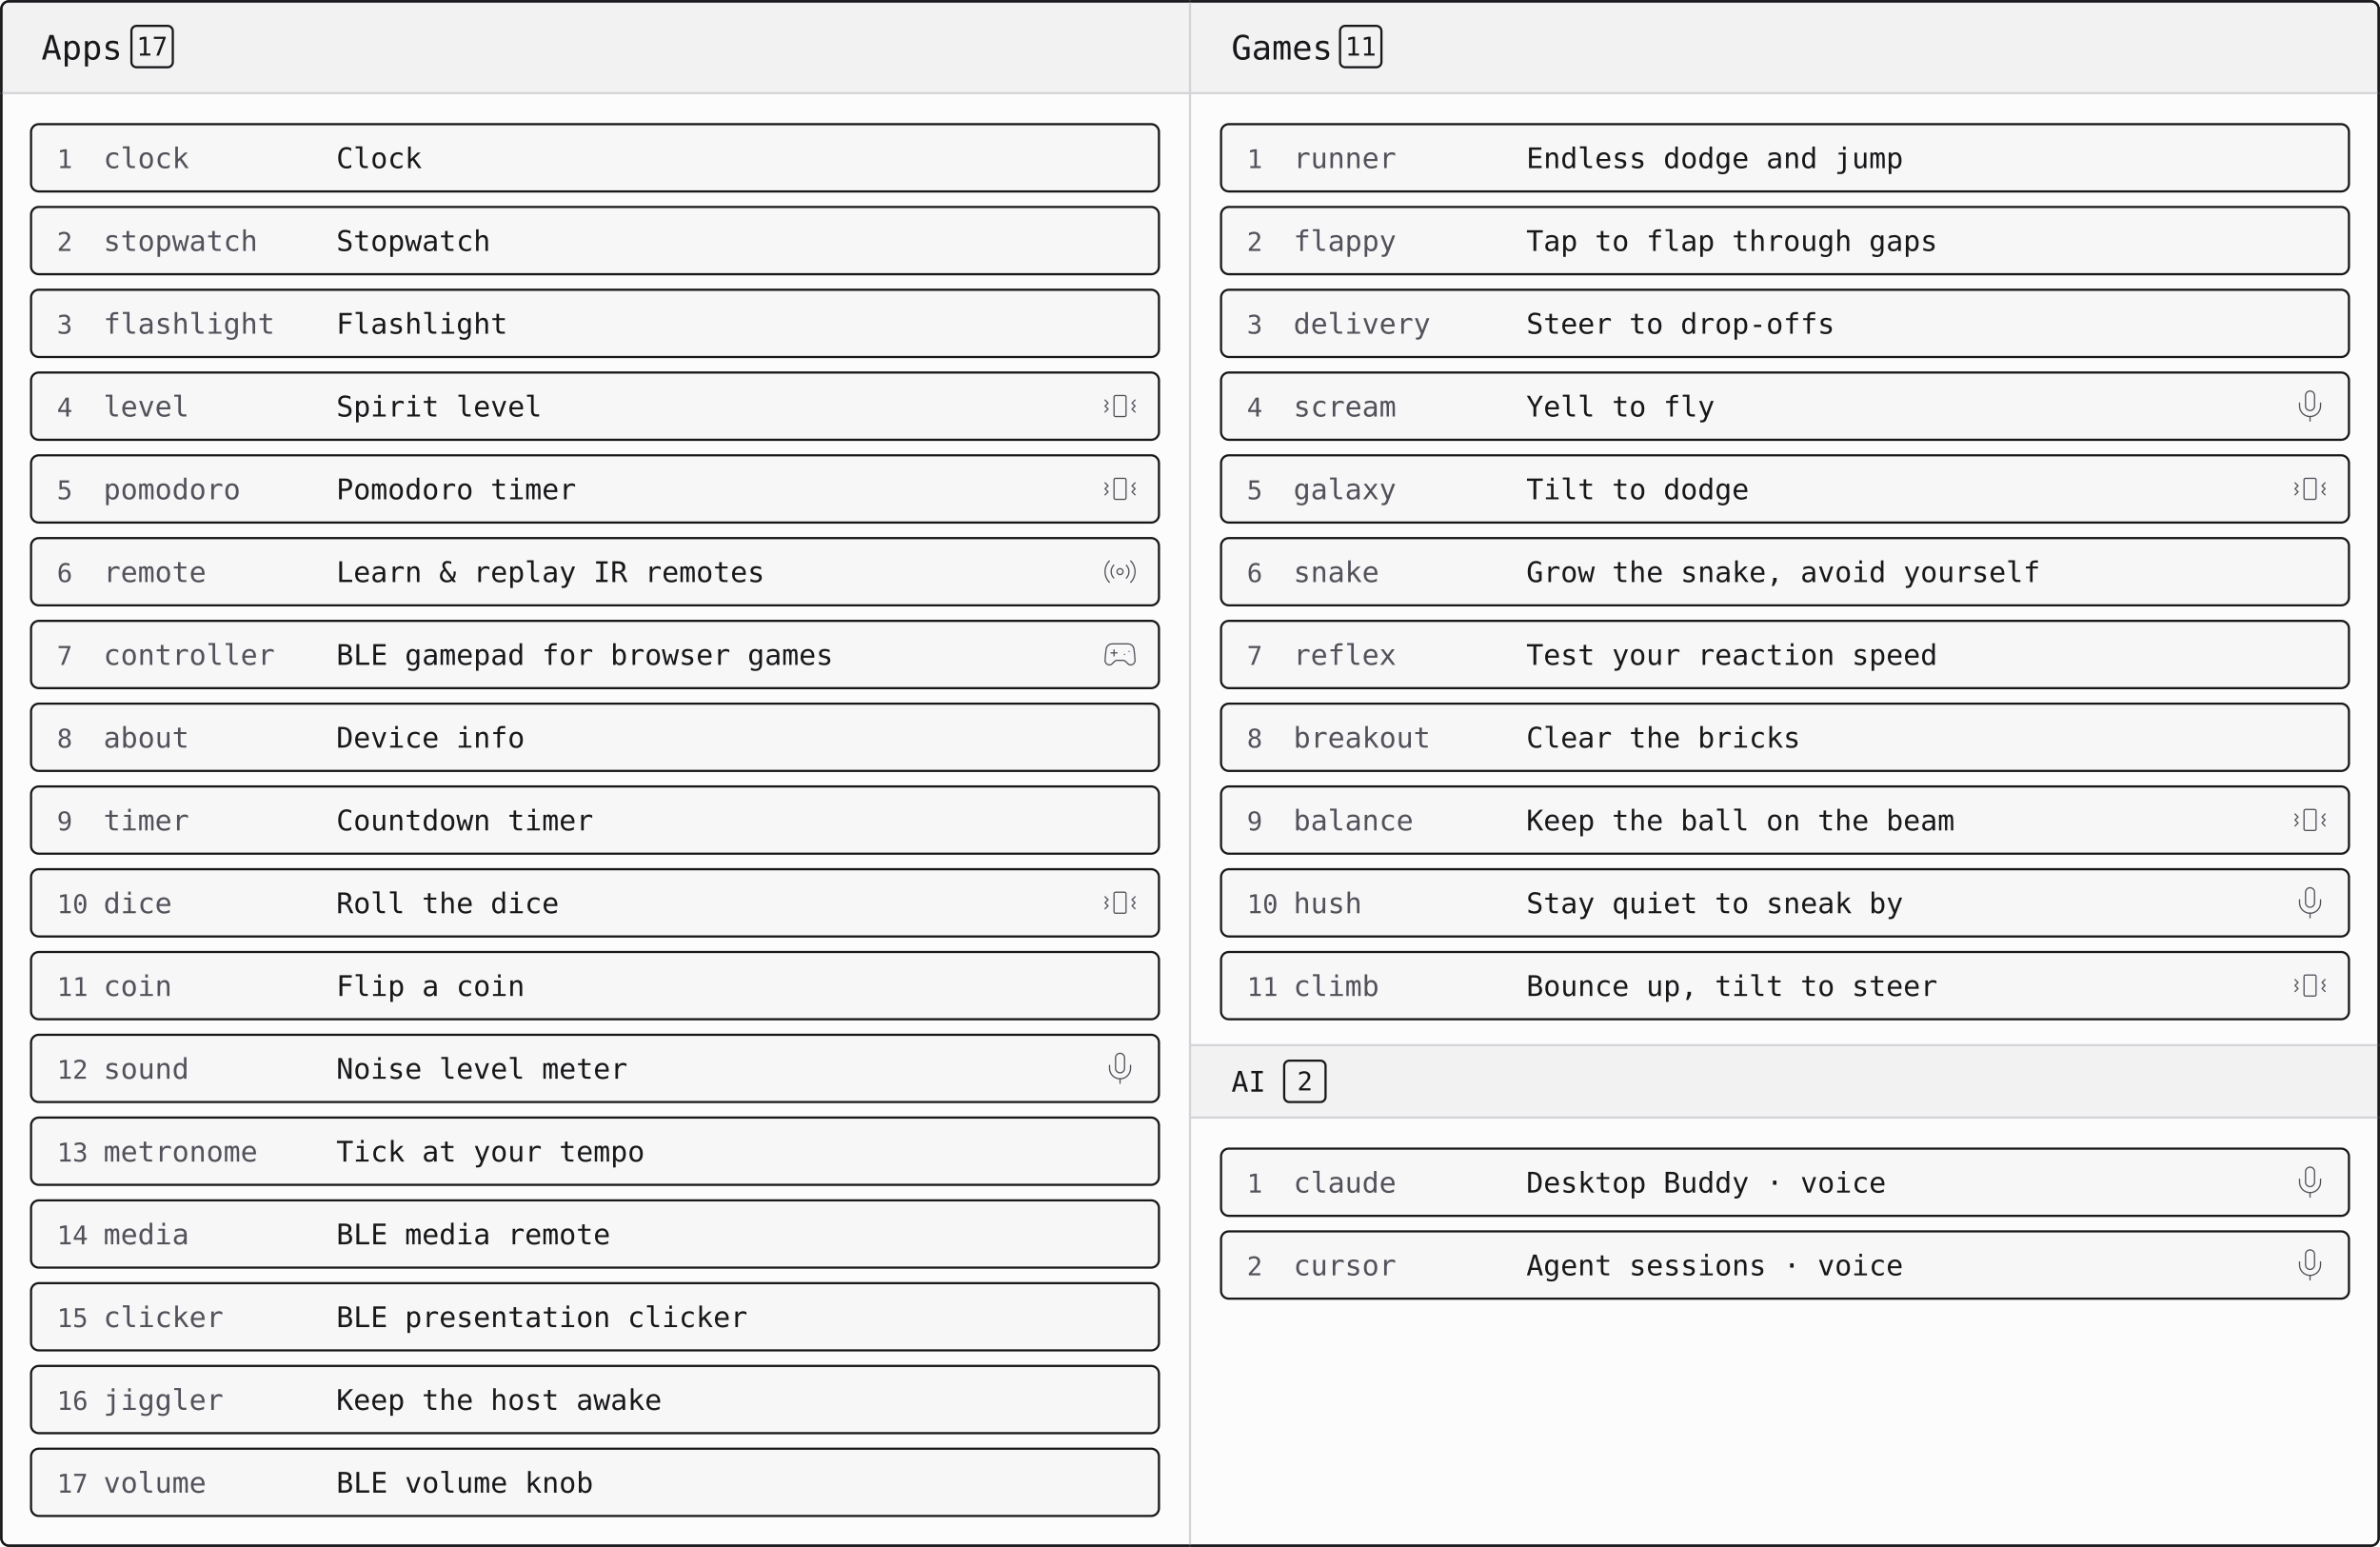
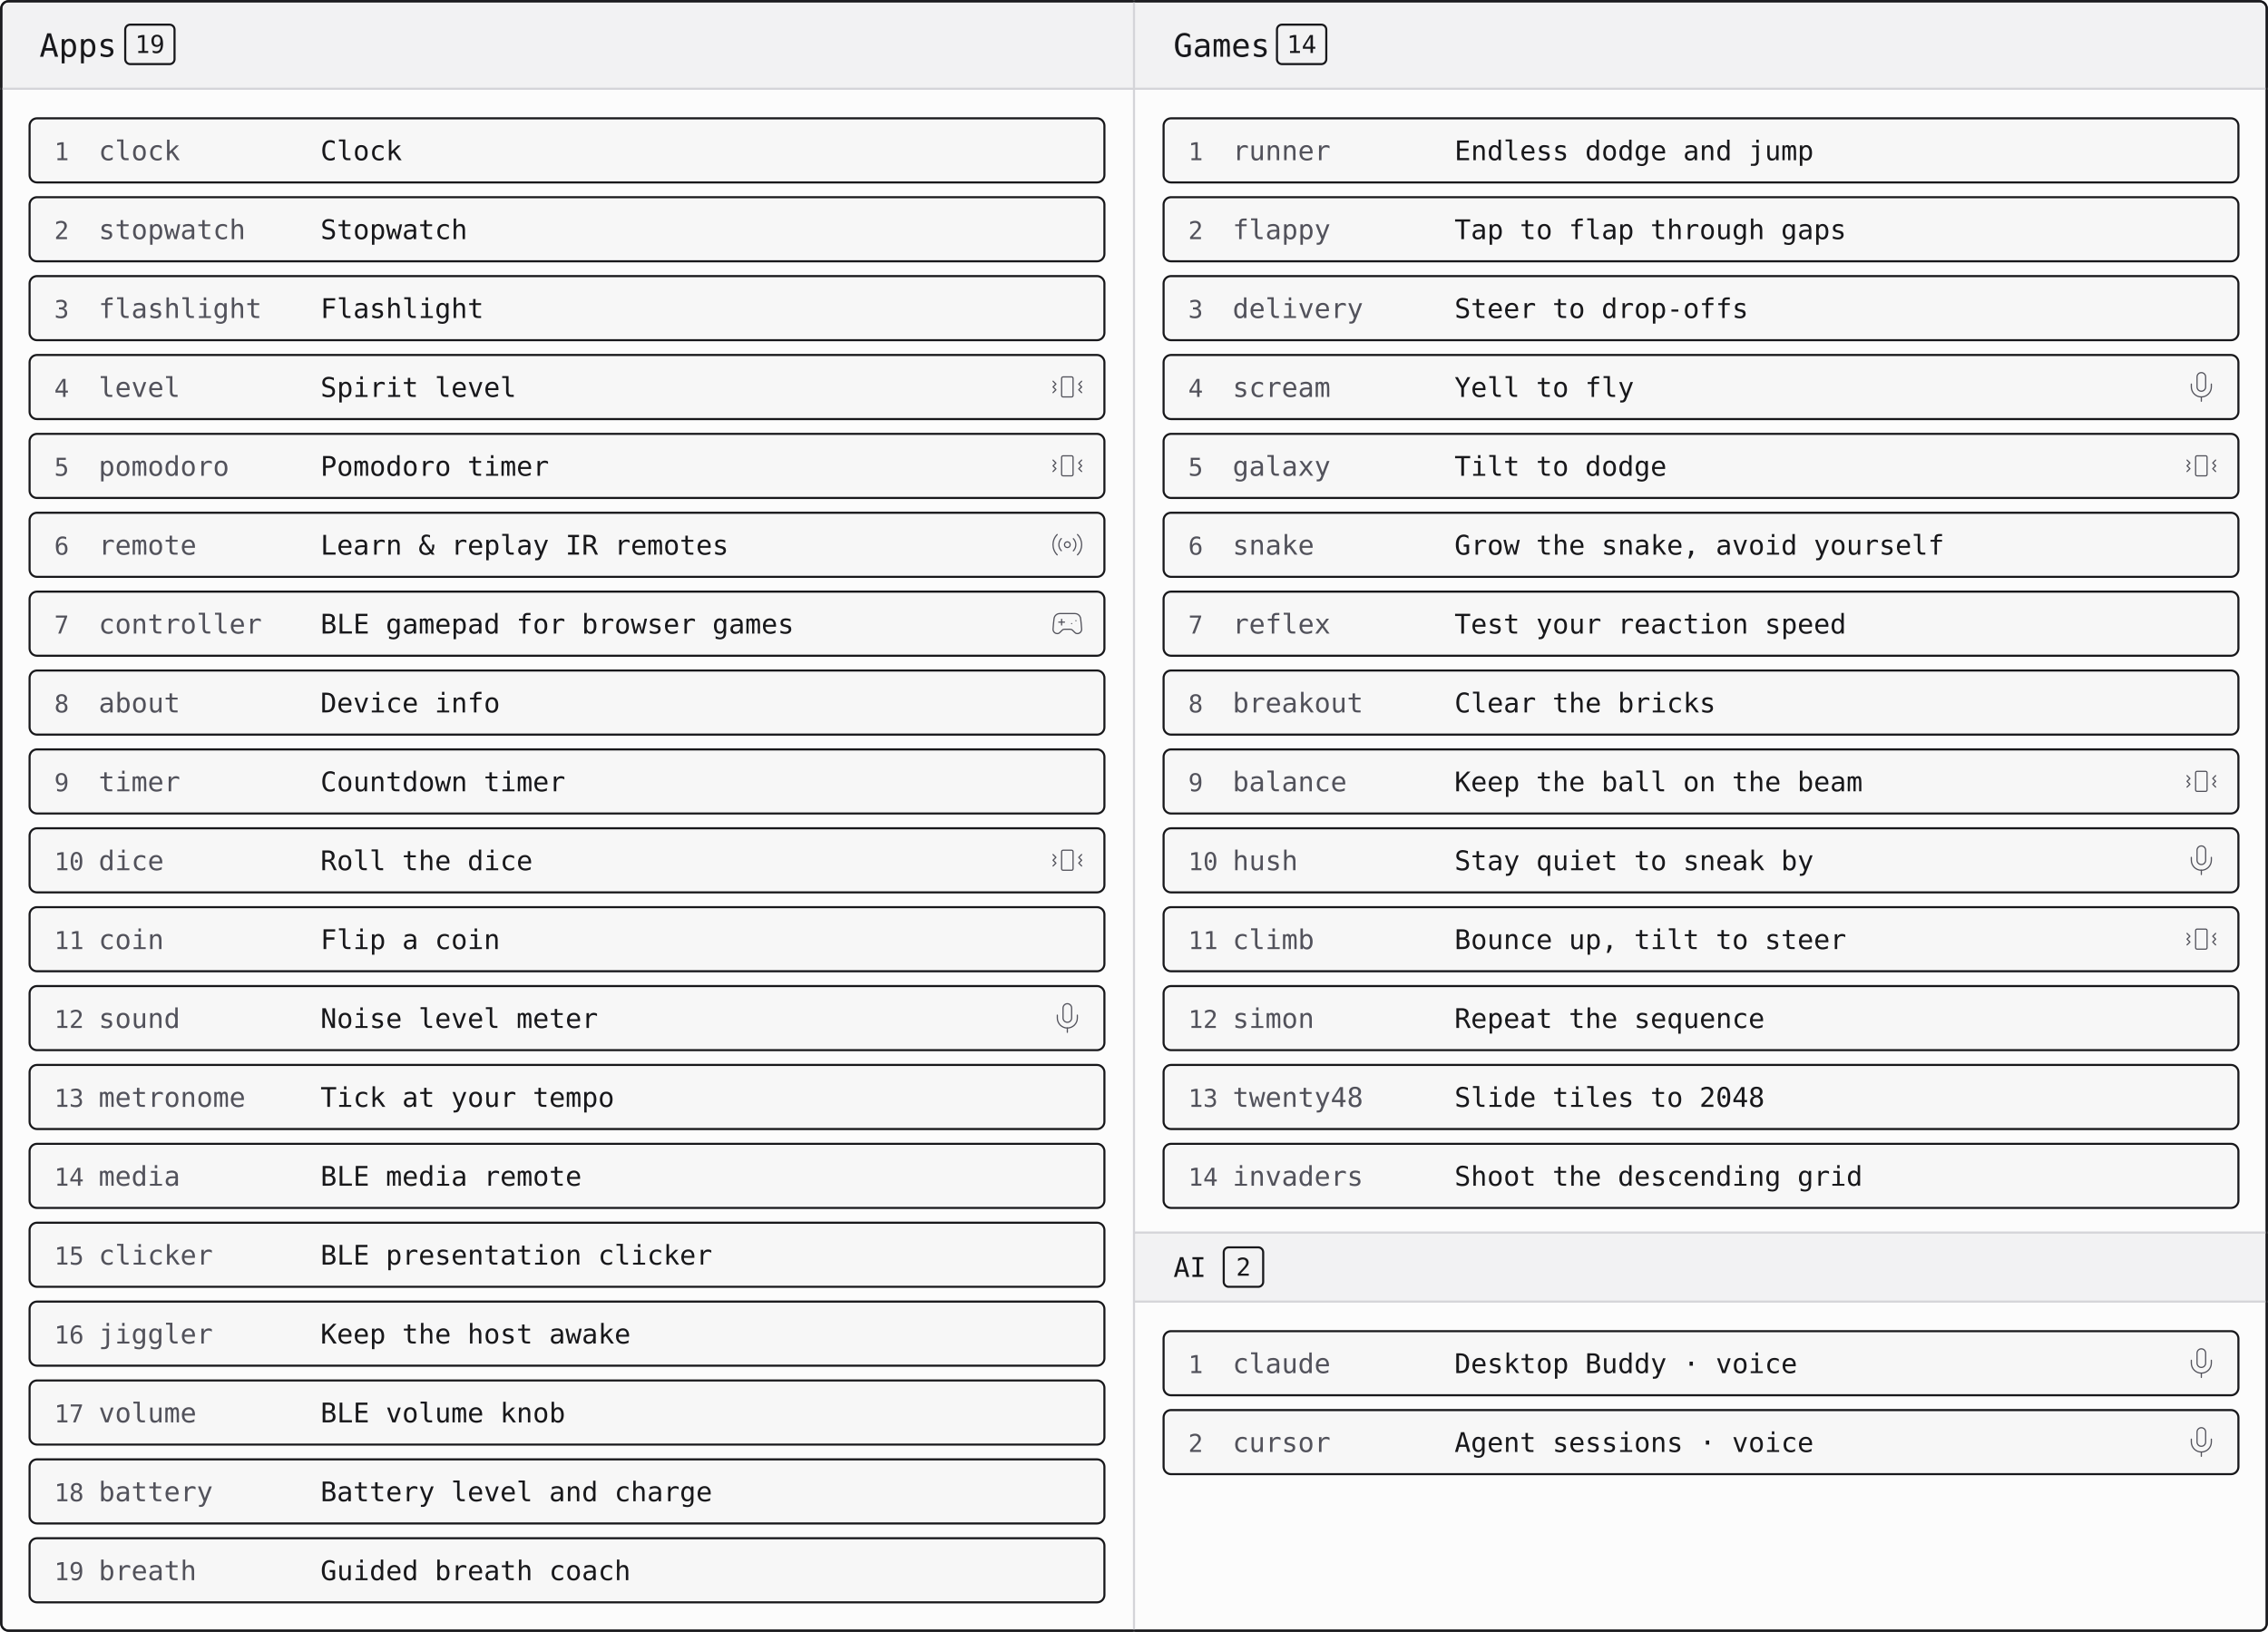
- <svg xmlns="http://www.w3.org/2000/svg" width="920" height="598" viewBox="0 0 920 598" role="img" aria-label="Apps, games, and AI catalog">
+ <svg xmlns="http://www.w3.org/2000/svg" width="920" height="662" viewBox="0 0 920 662" role="img" aria-label="Apps, games, and AI catalog">
  <style>
    text { font-family: ui-monospace, "SF Mono", Menlo, Consolas, monospace; }
    rect, path, line, circle { stroke-width: 0.85; }
    .panel { fill: rgba(24, 24, 27, 0.015); stroke: #18181b; }
    .bar-t { fill: rgba(24, 24, 27, 0.04); stroke: none; }
    .grid { stroke: #d4d4d8; }
    .head { font-size: 13px; font-weight: 500; fill: #18181b; }
    .sub { font-size: 11px; font-weight: 500; fill: #18181b; }
    .badge { fill: none; stroke: #18181b; }
    .badge-t { font-size: 10px; fill: #18181b; }
    .row { fill: rgba(24, 24, 27, 0.02); stroke: #18181b; }
    .idx { font-size: 10px; fill: #52525b; }
    .id { font-size: 11px; fill: #52525b; }
    .lbl { font-size: 11px; fill: #18181b; }
    .ico { fill: none; stroke: #52525b; stroke-width: 1.5; stroke-linecap: round; stroke-linejoin: round; }
  </style>
-   <rect class="panel" x="0.5" y="0.5" width="919" height="597" rx="3" />
-   <path class="bar-t" d="M0,3 A3,3 0 0 1 3,0 H457.0 A3,3 0 0 1 460.0,3 V36 H0 Z" />
+   <rect class="panel" x="0.5" y="0.5" width="919" height="661" rx="3" />
+   <path class="bar-t" d="M0,3 A3,3 0 0 1 3,0 H460.0 A3,3 0 0 1 460.0,3 V36 H0 Z" />
  <line class="grid" x1="0" y1="36" x2="460.0" y2="36" />
  <text class="head" x="16" y="23">Apps</text>
-   <rect class="badge" x="50.8" y="10.0" width="16" height="16" rx="2" />
-   <text class="badge-t" x="58.8" y="21.5" text-anchor="middle">17</text>
-   <rect class="row" x="12" y="48" width="436.0" height="26" rx="3" />
-   <text class="idx" x="22" y="65">1</text>
-   <text class="id" x="40" y="65">clock</text>
-   <text class="lbl" x="130" y="65">Clock</text>
-   <rect class="row" x="12" y="80" width="436.0" height="26" rx="3" />
-   <text class="idx" x="22" y="97">2</text>
-   <text class="id" x="40" y="97">stopwatch</text>
-   <text class="lbl" x="130" y="97">Stopwatch</text>
-   <rect class="row" x="12" y="112" width="436.0" height="26" rx="3" />
-   <text class="idx" x="22" y="129">3</text>
-   <text class="id" x="40" y="129">flashlight</text>
-   <text class="lbl" x="130" y="129">Flashlight</text>
-   <rect class="row" x="12" y="144" width="436.0" height="26" rx="3" />
-   <text class="idx" x="22" y="161">4</text>
-   <text class="id" x="40" y="161">level</text>
-   <text class="lbl" x="130" y="161">Spirit level</text>
+   <rect class="badge" x="50.8" y="10.0" width="20" height="16" rx="2" />
+   <text class="badge-t" x="60.8" y="21.5" text-anchor="middle">19</text>
+   <rect class="row" x="12.0" y="48" width="436.0" height="26" rx="3" />
+   <text class="idx" x="22.0" y="65">1</text>
+   <text class="id" x="40.0" y="65">clock</text>
+   <text class="lbl" x="130.0" y="65">Clock</text>
+   <rect class="row" x="12.0" y="80" width="436.0" height="26" rx="3" />
+   <text class="idx" x="22.0" y="97">2</text>
+   <text class="id" x="40.0" y="97">stopwatch</text>
+   <text class="lbl" x="130.0" y="97">Stopwatch</text>
+   <rect class="row" x="12.0" y="112" width="436.0" height="26" rx="3" />
+   <text class="idx" x="22.0" y="129">3</text>
+   <text class="id" x="40.0" y="129">flashlight</text>
+   <text class="lbl" x="130.0" y="129">Flashlight</text>
+   <rect class="row" x="12.0" y="144" width="436.0" height="26" rx="3" />
+   <text class="idx" x="22.0" y="161">4</text>
+   <text class="id" x="40.0" y="161">level</text>
+   <text class="lbl" x="130.0" y="161">Spirit level</text>
  <g class="ico" transform="translate(426.0,150) scale(0.58)">
    <path d="m2 8 2 2-2 2 2 2-2 2" />
    <path d="m22 8-2 2 2 2-2 2 2 2" />
    <rect width="8" height="14" x="8" y="5" rx="1" />
  </g>
-   <rect class="row" x="12" y="176" width="436.0" height="26" rx="3" />
-   <text class="idx" x="22" y="193">5</text>
-   <text class="id" x="40" y="193">pomodoro</text>
-   <text class="lbl" x="130" y="193">Pomodoro timer</text>
+   <rect class="row" x="12.0" y="176" width="436.0" height="26" rx="3" />
+   <text class="idx" x="22.0" y="193">5</text>
+   <text class="id" x="40.0" y="193">pomodoro</text>
+   <text class="lbl" x="130.0" y="193">Pomodoro timer</text>
  <g class="ico" transform="translate(426.0,182) scale(0.58)">
    <path d="m2 8 2 2-2 2 2 2-2 2" />
    <path d="m22 8-2 2 2 2-2 2 2 2" />
    <rect width="8" height="14" x="8" y="5" rx="1" />
  </g>
-   <rect class="row" x="12" y="208" width="436.0" height="26" rx="3" />
-   <text class="idx" x="22" y="225">6</text>
-   <text class="id" x="40" y="225">remote</text>
-   <text class="lbl" x="130" y="225">Learn &amp; replay IR remotes</text>
+   <rect class="row" x="12.0" y="208" width="436.0" height="26" rx="3" />
+   <text class="idx" x="22.0" y="225">6</text>
+   <text class="id" x="40.0" y="225">remote</text>
+   <text class="lbl" x="130.0" y="225">Learn &amp; replay IR remotes</text>
  <g class="ico" transform="translate(426.0,214) scale(0.58)">
    <path d="M4.9 19.1C1 15.2 1 8.8 4.9 4.9" />
    <path d="M7.8 16.2c-2.3-2.3-2.3-6.1 0-8.5" />
    <circle cx="12" cy="12" r="2" />
    <path d="M16.2 7.8c2.3 2.3 2.3 6.1 0 8.5" />
    <path d="M19.1 4.9C23 8.8 23 15.2 19.1 19.1" />
  </g>
-   <rect class="row" x="12" y="240" width="436.0" height="26" rx="3" />
-   <text class="idx" x="22" y="257">7</text>
-   <text class="id" x="40" y="257">controller</text>
-   <text class="lbl" x="130" y="257">BLE gamepad for browser games</text>
+   <rect class="row" x="12.0" y="240" width="436.0" height="26" rx="3" />
+   <text class="idx" x="22.0" y="257">7</text>
+   <text class="id" x="40.0" y="257">controller</text>
+   <text class="lbl" x="130.0" y="257">BLE gamepad for browser games</text>
  <g class="ico" transform="translate(426.0,246) scale(0.58)">
    <line x1="6" x2="10" y1="11" y2="11" />
    <line x1="8" x2="8" y1="9" y2="13" />
    <line x1="15" x2="15.01" y1="12" y2="12" />
    <line x1="18" x2="18.01" y1="10" y2="10" />
    <path d="M17.32 5H6.68a4 4 0 0 0-3.978 3.59c-.006.052-.01.101-.017.152C2.604 9.416 2 14.456 2 16a3 3 0 0 0 3 3c1 0 1.5-.5 2-1l1.414-1.414A2 2 0 0 1 9.828 16h4.344a2 2 0 0 1 1.414.586L17 18c.5.5 1 1 2 1a3 3 0 0 0 3-3c0-1.545-.604-6.584-.685-7.258-.007-.05-.011-.1-.017-.151A4 4 0 0 0 17.32 5z" />
  </g>
-   <rect class="row" x="12" y="272" width="436.0" height="26" rx="3" />
-   <text class="idx" x="22" y="289">8</text>
-   <text class="id" x="40" y="289">about</text>
-   <text class="lbl" x="130" y="289">Device info</text>
-   <rect class="row" x="12" y="304" width="436.0" height="26" rx="3" />
-   <text class="idx" x="22" y="321">9</text>
-   <text class="id" x="40" y="321">timer</text>
-   <text class="lbl" x="130" y="321">Countdown timer</text>
-   <rect class="row" x="12" y="336" width="436.0" height="26" rx="3" />
-   <text class="idx" x="22" y="353">10</text>
-   <text class="id" x="40" y="353">dice</text>
-   <text class="lbl" x="130" y="353">Roll the dice</text>
+   <rect class="row" x="12.0" y="272" width="436.0" height="26" rx="3" />
+   <text class="idx" x="22.0" y="289">8</text>
+   <text class="id" x="40.0" y="289">about</text>
+   <text class="lbl" x="130.0" y="289">Device info</text>
+   <rect class="row" x="12.0" y="304" width="436.0" height="26" rx="3" />
+   <text class="idx" x="22.0" y="321">9</text>
+   <text class="id" x="40.0" y="321">timer</text>
+   <text class="lbl" x="130.0" y="321">Countdown timer</text>
+   <rect class="row" x="12.0" y="336" width="436.0" height="26" rx="3" />
+   <text class="idx" x="22.0" y="353">10</text>
+   <text class="id" x="40.0" y="353">dice</text>
+   <text class="lbl" x="130.0" y="353">Roll the dice</text>
  <g class="ico" transform="translate(426.0,342) scale(0.58)">
    <path d="m2 8 2 2-2 2 2 2-2 2" />
    <path d="m22 8-2 2 2 2-2 2 2 2" />
    <rect width="8" height="14" x="8" y="5" rx="1" />
  </g>
-   <rect class="row" x="12" y="368" width="436.0" height="26" rx="3" />
-   <text class="idx" x="22" y="385">11</text>
-   <text class="id" x="40" y="385">coin</text>
-   <text class="lbl" x="130" y="385">Flip a coin</text>
-   <rect class="row" x="12" y="400" width="436.0" height="26" rx="3" />
-   <text class="idx" x="22" y="417">12</text>
-   <text class="id" x="40" y="417">sound</text>
-   <text class="lbl" x="130" y="417">Noise level meter</text>
+   <rect class="row" x="12.0" y="368" width="436.0" height="26" rx="3" />
+   <text class="idx" x="22.0" y="385">11</text>
+   <text class="id" x="40.0" y="385">coin</text>
+   <text class="lbl" x="130.0" y="385">Flip a coin</text>
+   <rect class="row" x="12.0" y="400" width="436.0" height="26" rx="3" />
+   <text class="idx" x="22.0" y="417">12</text>
+   <text class="id" x="40.0" y="417">sound</text>
+   <text class="lbl" x="130.0" y="417">Noise level meter</text>
  <g class="ico" transform="translate(426.0,406) scale(0.58)">
    <path d="M12 2a3 3 0 0 0-3 3v7a3 3 0 0 0 6 0V5a3 3 0 0 0-3-3Z" />
    <path d="M19 10v2a7 7 0 0 1-14 0v-2" />
    <line x1="12" x2="12" y1="19" y2="22" />
  </g>
-   <rect class="row" x="12" y="432" width="436.0" height="26" rx="3" />
-   <text class="idx" x="22" y="449">13</text>
-   <text class="id" x="40" y="449">metronome</text>
-   <text class="lbl" x="130" y="449">Tick at your tempo</text>
-   <rect class="row" x="12" y="464" width="436.0" height="26" rx="3" />
-   <text class="idx" x="22" y="481">14</text>
-   <text class="id" x="40" y="481">media</text>
-   <text class="lbl" x="130" y="481">BLE media remote</text>
-   <rect class="row" x="12" y="496" width="436.0" height="26" rx="3" />
-   <text class="idx" x="22" y="513">15</text>
-   <text class="id" x="40" y="513">clicker</text>
-   <text class="lbl" x="130" y="513">BLE presentation clicker</text>
-   <rect class="row" x="12" y="528" width="436.0" height="26" rx="3" />
-   <text class="idx" x="22" y="545">16</text>
-   <text class="id" x="40" y="545">jiggler</text>
-   <text class="lbl" x="130" y="545">Keep the host awake</text>
-   <rect class="row" x="12" y="560" width="436.0" height="26" rx="3" />
-   <text class="idx" x="22" y="577">17</text>
-   <text class="id" x="40" y="577">volume</text>
-   <text class="lbl" x="130" y="577">BLE volume knob</text>
-   <path class="bar-t" d="M460.0,3 A3,3 0 0 1 463.0,0 H917.0 A3,3 0 0 1 920.0,3 V36 H460.0 Z" />
-   <line class="grid" x1="460.0" y1="36" x2="920.0" y2="36" />
+   <rect class="row" x="12.0" y="432" width="436.0" height="26" rx="3" />
+   <text class="idx" x="22.0" y="449">13</text>
+   <text class="id" x="40.0" y="449">metronome</text>
+   <text class="lbl" x="130.0" y="449">Tick at your tempo</text>
+   <rect class="row" x="12.0" y="464" width="436.0" height="26" rx="3" />
+   <text class="idx" x="22.0" y="481">14</text>
+   <text class="id" x="40.0" y="481">media</text>
+   <text class="lbl" x="130.0" y="481">BLE media remote</text>
+   <rect class="row" x="12.0" y="496" width="436.0" height="26" rx="3" />
+   <text class="idx" x="22.0" y="513">15</text>
+   <text class="id" x="40.0" y="513">clicker</text>
+   <text class="lbl" x="130.0" y="513">BLE presentation clicker</text>
+   <rect class="row" x="12.0" y="528" width="436.0" height="26" rx="3" />
+   <text class="idx" x="22.0" y="545">16</text>
+   <text class="id" x="40.0" y="545">jiggler</text>
+   <text class="lbl" x="130.0" y="545">Keep the host awake</text>
+   <rect class="row" x="12.0" y="560" width="436.0" height="26" rx="3" />
+   <text class="idx" x="22.0" y="577">17</text>
+   <text class="id" x="40.0" y="577">volume</text>
+   <text class="lbl" x="130.0" y="577">BLE volume knob</text>
+   <rect class="row" x="12.0" y="592" width="436.0" height="26" rx="3" />
+   <text class="idx" x="22.0" y="609">18</text>
+   <text class="id" x="40.0" y="609">battery</text>
+   <text class="lbl" x="130.0" y="609">Battery level and charge</text>
+   <rect class="row" x="12.0" y="624" width="436.0" height="26" rx="3" />
+   <text class="idx" x="22.0" y="641">19</text>
+   <text class="id" x="40.0" y="641">breath</text>
+   <text class="lbl" x="130.0" y="641">Guided breath coach</text>
+   <path class="bar-t" d="M460.0,3 A3,3 0 0 1 463.0,0 H917 A3,3 0 0 1 920,3 V36 H460.0 Z" />
+   <line class="grid" x1="460.0" y1="36" x2="920" y2="36" />
  <text class="head" x="476.0" y="23">Games</text>
-   <rect class="badge" x="518.0" y="10.0" width="16" height="16" rx="2" />
-   <text class="badge-t" x="526.0" y="21.5" text-anchor="middle">11</text>
+   <rect class="badge" x="518.0" y="10.0" width="20" height="16" rx="2" />
+   <text class="badge-t" x="528.0" y="21.5" text-anchor="middle">14</text>
  <rect class="row" x="472.0" y="48" width="436.0" height="26" rx="3" />
  <text class="idx" x="482.0" y="65">1</text>
  <text class="id" x="500.0" y="65">runner</text>
  <text class="lbl" x="590.0" y="65">Endless dodge and jump</text>
  <rect class="row" x="472.0" y="80" width="436.0" height="26" rx="3" />
  <text class="idx" x="482.0" y="97">2</text>
  <text class="id" x="500.0" y="97">flappy</text>
  <text class="lbl" x="590.0" y="97">Tap to flap through gaps</text>
  <rect class="row" x="472.0" y="112" width="436.0" height="26" rx="3" />
  <text class="idx" x="482.0" y="129">3</text>
  <text class="id" x="500.0" y="129">delivery</text>
  <text class="lbl" x="590.0" y="129">Steer to drop-offs</text>
  <rect class="row" x="472.0" y="144" width="436.0" height="26" rx="3" />
  <text class="idx" x="482.0" y="161">4</text>
  <text class="id" x="500.0" y="161">scream</text>
  <text class="lbl" x="590.0" y="161">Yell to fly</text>
  <g class="ico" transform="translate(886.0,150) scale(0.58)">
    <path d="M12 2a3 3 0 0 0-3 3v7a3 3 0 0 0 6 0V5a3 3 0 0 0-3-3Z" />
    <path d="M19 10v2a7 7 0 0 1-14 0v-2" />
    <line x1="12" x2="12" y1="19" y2="22" />
  </g>
  <rect class="row" x="472.0" y="176" width="436.0" height="26" rx="3" />
  <text class="idx" x="482.0" y="193">5</text>
  <text class="id" x="500.0" y="193">galaxy</text>
  <text class="lbl" x="590.0" y="193">Tilt to dodge</text>
  <g class="ico" transform="translate(886.0,182) scale(0.58)">
    <path d="m2 8 2 2-2 2 2 2-2 2" />
    <path d="m22 8-2 2 2 2-2 2 2 2" />
    <rect width="8" height="14" x="8" y="5" rx="1" />
  </g>
  <rect class="row" x="472.0" y="208" width="436.0" height="26" rx="3" />
  <text class="idx" x="482.0" y="225">6</text>
  <text class="id" x="500.0" y="225">snake</text>
  <text class="lbl" x="590.0" y="225">Grow the snake, avoid yourself</text>
  <rect class="row" x="472.0" y="240" width="436.0" height="26" rx="3" />
  <text class="idx" x="482.0" y="257">7</text>
  <text class="id" x="500.0" y="257">reflex</text>
  <text class="lbl" x="590.0" y="257">Test your reaction speed</text>
  <rect class="row" x="472.0" y="272" width="436.0" height="26" rx="3" />
  <text class="idx" x="482.0" y="289">8</text>
  <text class="id" x="500.0" y="289">breakout</text>
  <text class="lbl" x="590.0" y="289">Clear the bricks</text>
  <rect class="row" x="472.0" y="304" width="436.0" height="26" rx="3" />
  <text class="idx" x="482.0" y="321">9</text>
  <text class="id" x="500.0" y="321">balance</text>
  <text class="lbl" x="590.0" y="321">Keep the ball on the beam</text>
  <g class="ico" transform="translate(886.0,310) scale(0.58)">
    <path d="m2 8 2 2-2 2 2 2-2 2" />
    <path d="m22 8-2 2 2 2-2 2 2 2" />
    <rect width="8" height="14" x="8" y="5" rx="1" />
  </g>
  <rect class="row" x="472.0" y="336" width="436.0" height="26" rx="3" />
  <text class="idx" x="482.0" y="353">10</text>
  <text class="id" x="500.0" y="353">hush</text>
  <text class="lbl" x="590.0" y="353">Stay quiet to sneak by</text>
  <g class="ico" transform="translate(886.0,342) scale(0.58)">
    <path d="M12 2a3 3 0 0 0-3 3v7a3 3 0 0 0 6 0V5a3 3 0 0 0-3-3Z" />
    <path d="M19 10v2a7 7 0 0 1-14 0v-2" />
    <line x1="12" x2="12" y1="19" y2="22" />
  </g>
  <rect class="row" x="472.0" y="368" width="436.0" height="26" rx="3" />
  <text class="idx" x="482.0" y="385">11</text>
  <text class="id" x="500.0" y="385">climb</text>
  <text class="lbl" x="590.0" y="385">Bounce up, tilt to steer</text>
  <g class="ico" transform="translate(886.0,374) scale(0.58)">
    <path d="m2 8 2 2-2 2 2 2-2 2" />
    <path d="m22 8-2 2 2 2-2 2 2 2" />
    <rect width="8" height="14" x="8" y="5" rx="1" />
  </g>
-   <rect class="bar-t" x="460.0" y="404" width="460.0" height="28" />
-   <line class="grid" x1="460.0" y1="404" x2="920.0" y2="404" />
-   <line class="grid" x1="460.0" y1="432" x2="920.0" y2="432" />
-   <text class="sub" x="476.0" y="422">AI</text>
-   <rect class="badge" x="496.4" y="410.0" width="16" height="16" rx="2" />
-   <text class="badge-t" x="504.4" y="421.5" text-anchor="middle">2</text>
-   <rect class="row" x="472.0" y="444" width="436.0" height="26" rx="3" />
-   <text class="idx" x="482.0" y="461">1</text>
-   <text class="id" x="500.0" y="461">claude</text>
-   <text class="lbl" x="590.0" y="461">Desktop Buddy · voice</text>
-   <g class="ico" transform="translate(886.0,450.0) scale(0.58)">
-     <path d="M12 2a3 3 0 0 0-3 3v7a3 3 0 0 0 6 0V5a3 3 0 0 0-3-3Z" />
-     <path d="M19 10v2a7 7 0 0 1-14 0v-2" />
-     <line x1="12" x2="12" y1="19" y2="22" />
-   </g>
-   <rect class="row" x="472.0" y="476" width="436.0" height="26" rx="3" />
-   <text class="idx" x="482.0" y="493">2</text>
-   <text class="id" x="500.0" y="493">cursor</text>
-   <text class="lbl" x="590.0" y="493">Agent sessions · voice</text>
-   <g class="ico" transform="translate(886.0,482.0) scale(0.58)">
-     <path d="M12 2a3 3 0 0 0-3 3v7a3 3 0 0 0 6 0V5a3 3 0 0 0-3-3Z" />
-     <path d="M19 10v2a7 7 0 0 1-14 0v-2" />
-     <line x1="12" x2="12" y1="19" y2="22" />
-   </g>
-   <line class="grid" x1="460.0" y1="0" x2="460.0" y2="598" />
-   <rect class="panel" x="0.5" y="0.5" width="919" height="597" rx="3" style="fill:none" />
+   <rect class="row" x="472.0" y="400" width="436.0" height="26" rx="3" />
+   <text class="idx" x="482.0" y="417">12</text>
+   <text class="id" x="500.0" y="417">simon</text>
+   <text class="lbl" x="590.0" y="417">Repeat the sequence</text>
+   <rect class="row" x="472.0" y="432" width="436.0" height="26" rx="3" />
+   <text class="idx" x="482.0" y="449">13</text>
+   <text class="id" x="500.0" y="449">twenty48</text>
+   <text class="lbl" x="590.0" y="449">Slide tiles to 2048</text>
+   <rect class="row" x="472.0" y="464" width="436.0" height="26" rx="3" />
+   <text class="idx" x="482.0" y="481">14</text>
+   <text class="id" x="500.0" y="481">invaders</text>
+   <text class="lbl" x="590.0" y="481">Shoot the descending grid</text>
+   <rect class="bar-t" x="460.0" y="500" width="460.0" height="28" />
+   <line class="grid" x1="460.0" y1="500" x2="920" y2="500" />
+   <line class="grid" x1="460.0" y1="528" x2="920" y2="528" />
+   <text class="sub" x="476.0" y="518">AI</text>
+   <rect class="badge" x="496.4" y="506" width="16" height="16" rx="2" />
+   <text class="badge-t" x="504.4" y="517.5" text-anchor="middle">2</text>
+   <rect class="row" x="472.0" y="540" width="436.0" height="26" rx="3" />
+   <text class="idx" x="482.0" y="557">1</text>
+   <text class="id" x="500.0" y="557">claude</text>
+   <text class="lbl" x="590.0" y="557">Desktop Buddy · voice</text>
+   <g class="ico" transform="translate(886.0,546) scale(0.58)">
+     <path d="M12 2a3 3 0 0 0-3 3v7a3 3 0 0 0 6 0V5a3 3 0 0 0-3-3Z" />
+     <path d="M19 10v2a7 7 0 0 1-14 0v-2" />
+     <line x1="12" x2="12" y1="19" y2="22" />
+   </g>
+   <rect class="row" x="472.0" y="572" width="436.0" height="26" rx="3" />
+   <text class="idx" x="482.0" y="589">2</text>
+   <text class="id" x="500.0" y="589">cursor</text>
+   <text class="lbl" x="590.0" y="589">Agent sessions · voice</text>
+   <g class="ico" transform="translate(886.0,578) scale(0.58)">
+     <path d="M12 2a3 3 0 0 0-3 3v7a3 3 0 0 0 6 0V5a3 3 0 0 0-3-3Z" />
+     <path d="M19 10v2a7 7 0 0 1-14 0v-2" />
+     <line x1="12" x2="12" y1="19" y2="22" />
+   </g>
+   <line class="grid" x1="460.0" y1="0" x2="460.0" y2="662" />
+   <rect class="panel" x="0.5" y="0.5" width="919" height="661" rx="3" style="fill:none" />
</svg>
